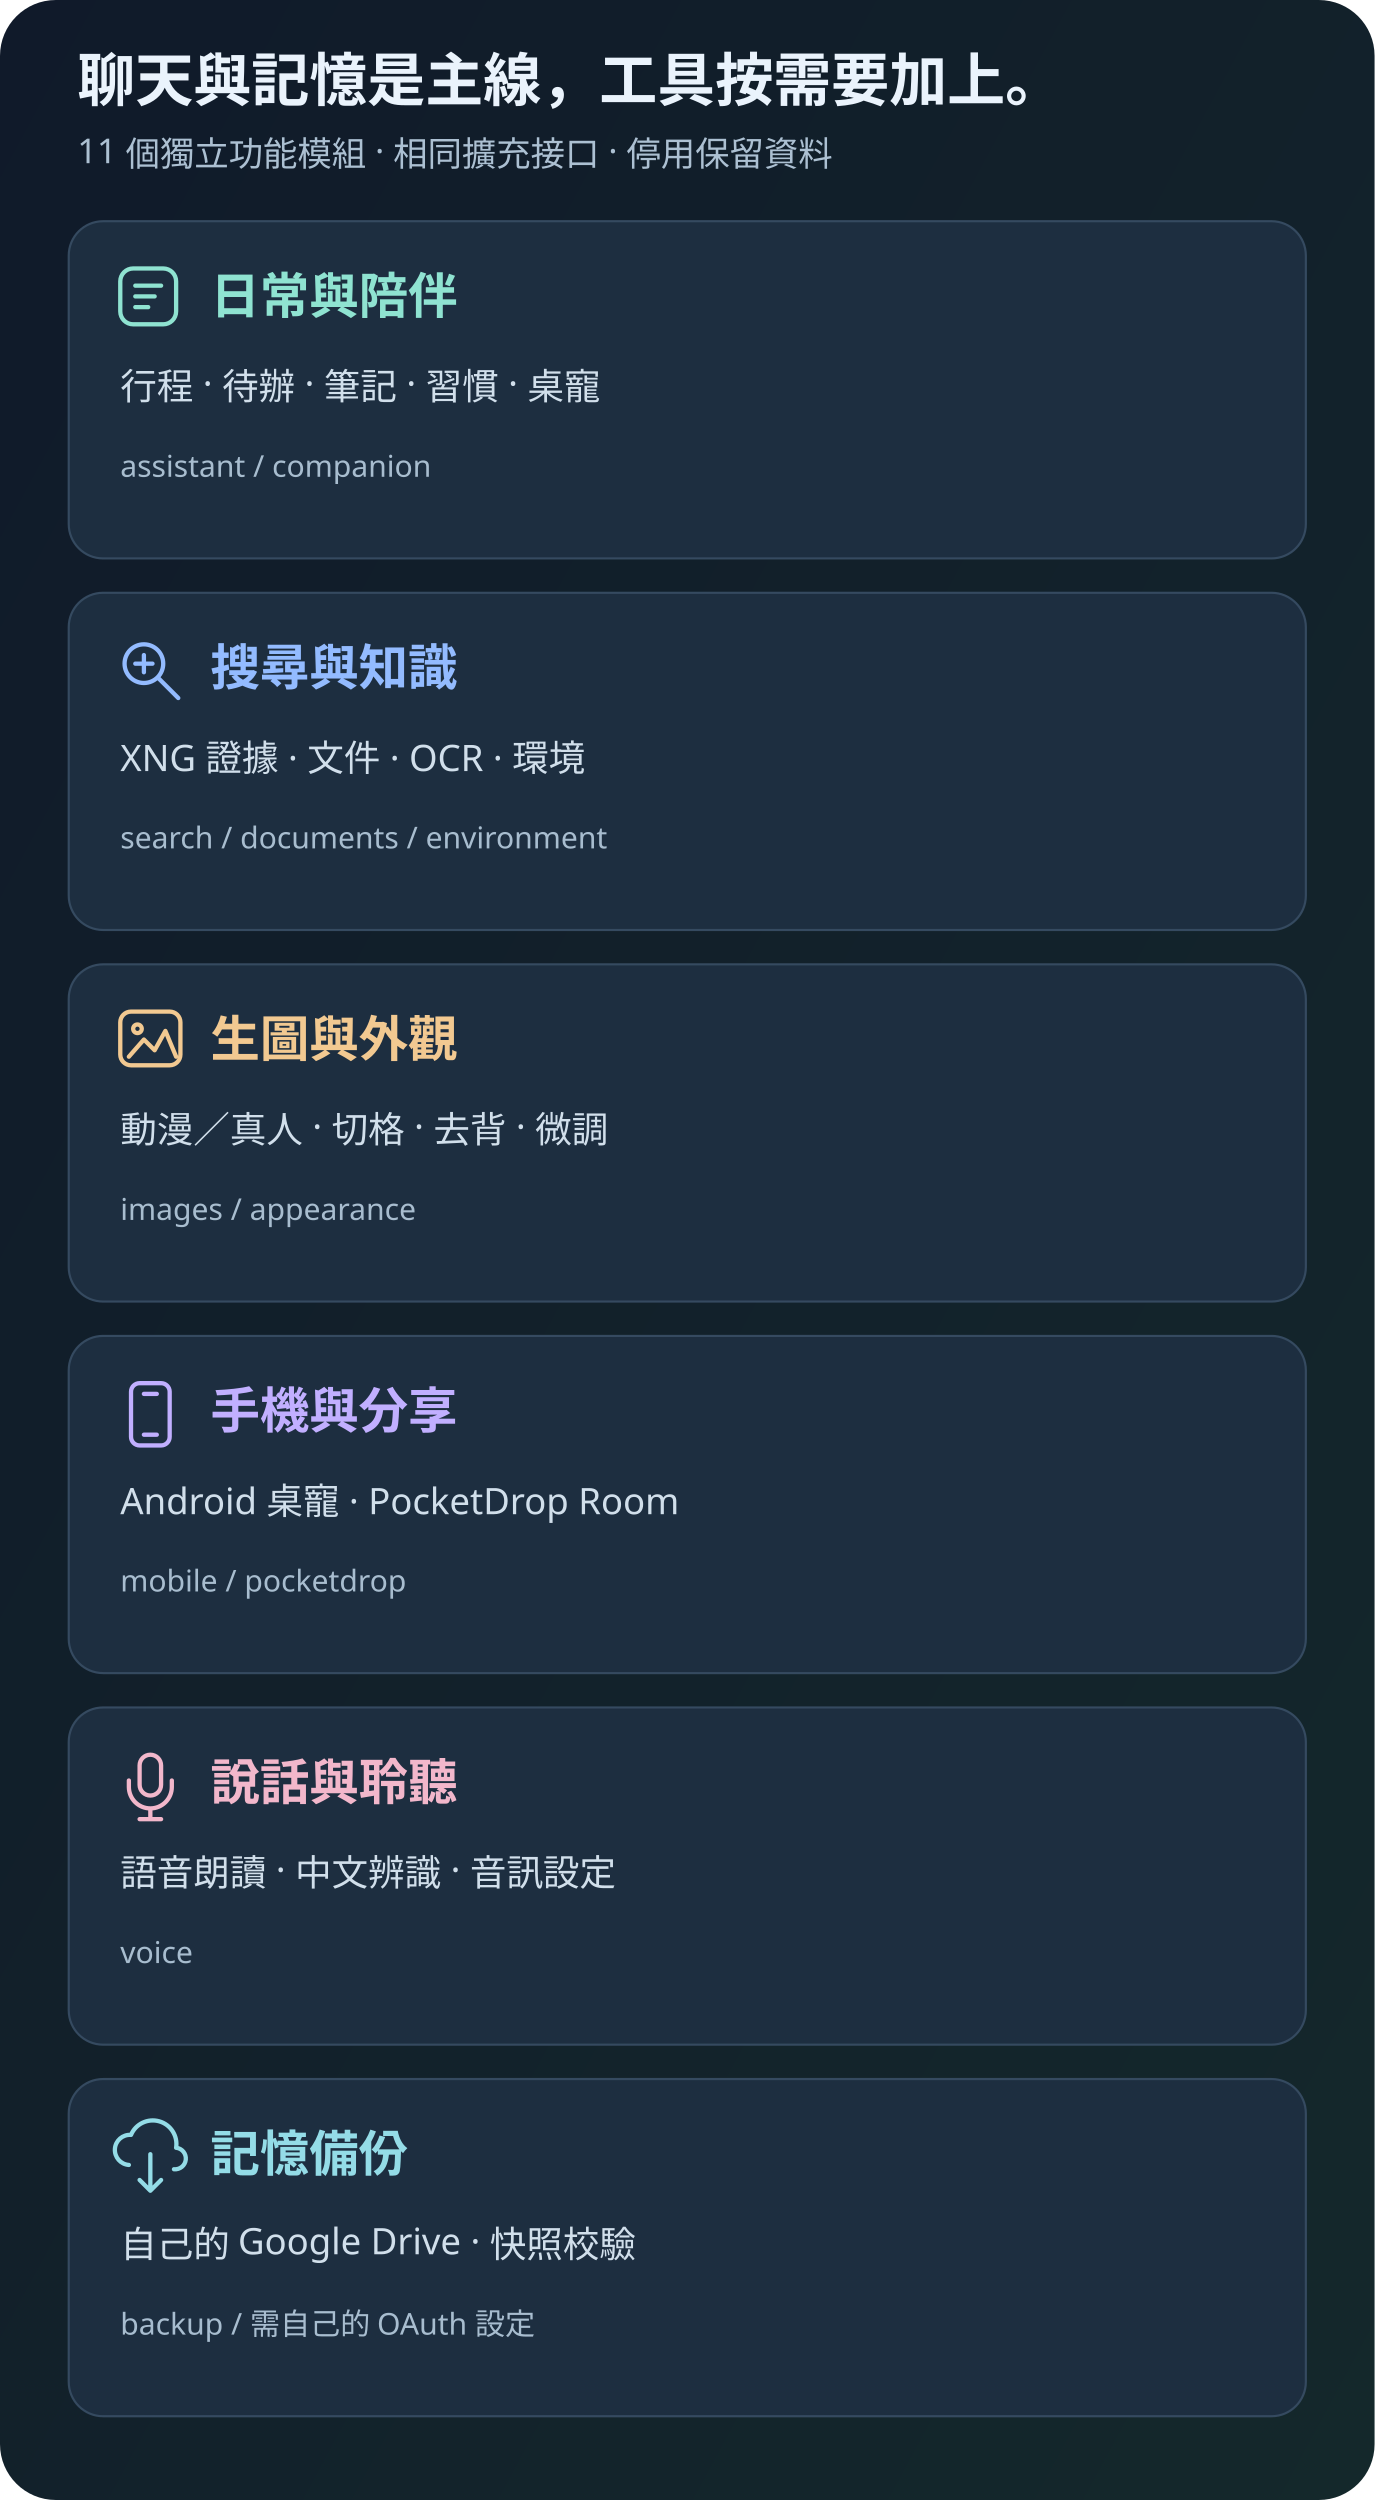
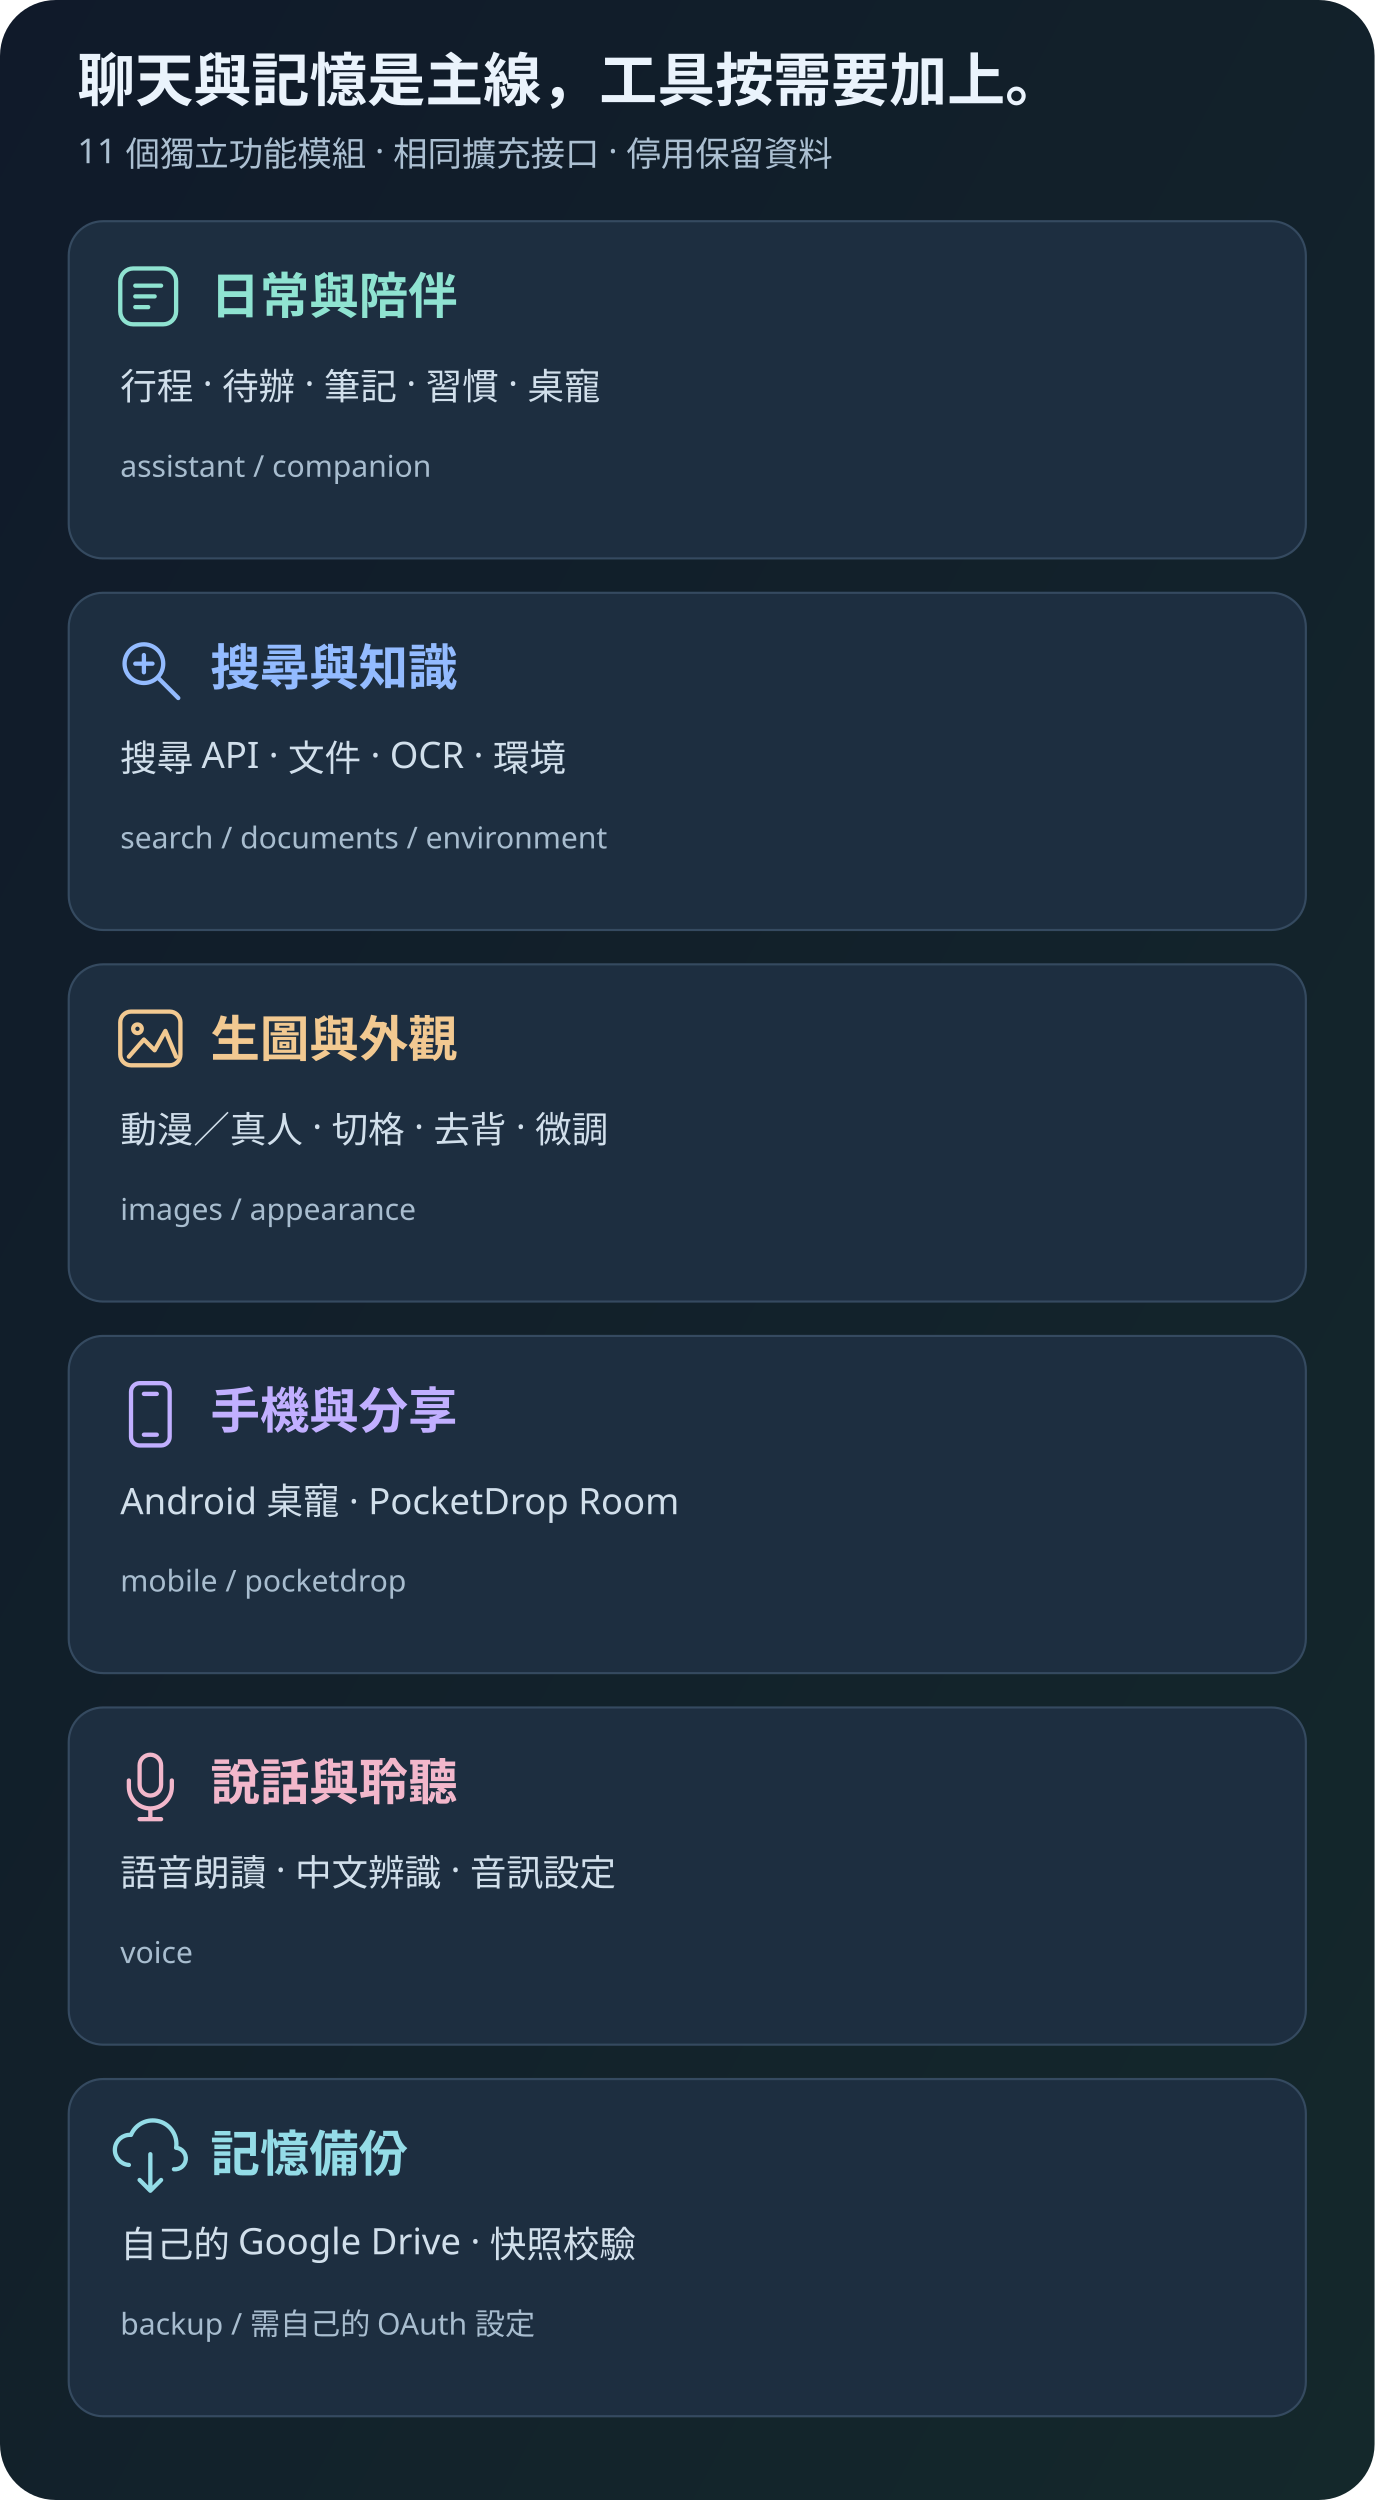
<svg xmlns="http://www.w3.org/2000/svg" width="640" height="1164" viewBox="0 0 640 1164" role="img" aria-labelledby="title desc">
  <defs>
    <linearGradient id="bg" x2="1" y2="1">
      <stop stop-color="#101a2a" />
      <stop offset="1" stop-color="#14282b" />
    </linearGradient>
  </defs>
  <rect width="640" height="1164" rx="26" fill="url(#bg)" />
  <g font-family="Segoe UI,Microsoft JhengHei,sans-serif">
    <text x="36" y="47" fill="#eaf3fc" font-size="27" font-weight="650">聊天與記憶是主線，工具按需要加上。</text>
    <text x="36" y="76" fill="#acc0d2" font-size="16">11 個獨立功能模組 · 相同擴充接口 · 停用保留資料</text>
    <g transform="translate(32 103)">
      <rect width="576" height="157" rx="16" fill="#1d2e40" stroke="#354a60" />
      <g transform="translate(24 22)" stroke="#8fe3d1" stroke-width="2" fill="none" stroke-linecap="round" stroke-linejoin="round">
        <rect width="26" height="26" rx="6" />
        <path d="M7 8h12M7 13h9M7 18h6" />
      </g>
      <text x="66" y="43" font-size="23" fill="#8fe3d1" font-weight="650">日常與陪伴</text>
      <text x="24" y="83" font-size="17" fill="#d1dfeb">行程 · 待辦 · 筆記 · 習慣 · 桌寵</text>
      <text x="24" y="119" font-size="14" fill="#a8bdcf">assistant / companion</text>
    </g>
    <g transform="translate(32 276)">
      <rect width="576" height="157" rx="16" fill="#1d2e40" stroke="#354a60" />
      <g transform="translate(24 22)" stroke="#93bbff" stroke-width="2" fill="none" stroke-linecap="round">
        <circle cx="11" cy="11" r="9" />
        <path d="m18 18 9 9M7 11h8M11 7v8" />
      </g>
      <text x="66" y="43" font-size="23" fill="#93bbff" font-weight="650">搜尋與知識</text>
-       <text x="24" y="83" font-size="17" fill="#d1dfeb">XNG 證據 · 文件 · OCR · 環境</text>
+       <text x="24" y="83" font-size="17" fill="#d1dfeb">搜尋 API · 文件 · OCR · 環境</text>
      <text x="24" y="119" font-size="14" fill="#a8bdcf">search / documents / environment</text>
    </g>
    <g transform="translate(32 449)">
      <rect width="576" height="157" rx="16" fill="#1d2e40" stroke="#354a60" />
      <g transform="translate(24 22)" stroke="#f2c991" stroke-width="2" fill="none" stroke-linecap="round" stroke-linejoin="round">
        <rect width="28" height="25" rx="5" />
        <circle cx="8" cy="8" r="2" />
        <path d="m4 21 7-8 5 5 5-9 5 12" />
      </g>
      <text x="66" y="43" font-size="23" fill="#f2c991" font-weight="650">生圖與外觀</text>
      <text x="24" y="83" font-size="17" fill="#d1dfeb">動漫／真人 · 切格 · 去背 · 微調</text>
      <text x="24" y="119" font-size="14" fill="#a8bdcf">images / appearance</text>
    </g>
    <g transform="translate(32 622)">
      <rect width="576" height="157" rx="16" fill="#1d2e40" stroke="#354a60" />
      <g transform="translate(24 22)" stroke="#c1afff" stroke-width="2" fill="none" stroke-linecap="round">
        <rect x="5" width="18" height="29" rx="4" />
        <path d="M11 24h6M11 5h6" />
      </g>
      <text x="66" y="43" font-size="23" fill="#c1afff" font-weight="650">手機與分享</text>
      <text x="24" y="83" font-size="17" fill="#d1dfeb">Android 桌寵 · PocketDrop Room</text>
      <text x="24" y="119" font-size="14" fill="#a8bdcf">mobile / pocketdrop</text>
    </g>
    <g transform="translate(32 795)">
      <rect width="576" height="157" rx="16" fill="#1d2e40" stroke="#354a60" />
      <g transform="translate(24 22)" stroke="#f2b7cb" stroke-width="2" fill="none" stroke-linecap="round">
        <rect x="9" width="10" height="19" rx="5" />
        <path d="M4 12v3a10 10 0 0 0 20 0v-3M14 25v5M9 30h10" />
      </g>
      <text x="66" y="43" font-size="23" fill="#f2b7cb" font-weight="650">說話與聆聽</text>
      <text x="24" y="83" font-size="17" fill="#d1dfeb">語音朗讀 · 中文辨識 · 音訊設定</text>
      <text x="24" y="119" font-size="14" fill="#a8bdcf">voice</text>
    </g>
    <g transform="translate(32 968)">
      <rect width="576" height="157" rx="16" fill="#1d2e40" stroke="#354a60" />
      <g transform="translate(24 22)" stroke="#94dce7" stroke-width="2" fill="none" stroke-linecap="round" stroke-linejoin="round">
        <path d="M4 18a7 7 0 0 1 1-14 11 11 0 0 1 21 6 5 5 0 0 1-1 10M14 13v17m-5-5 5 5 5-5" />
      </g>
      <text x="66" y="43" font-size="23" fill="#94dce7" font-weight="650">記憶備份</text>
      <text x="24" y="83" font-size="17" fill="#d1dfeb">自己的 Google Drive · 快照校驗</text>
      <text x="24" y="119" font-size="14" fill="#a8bdcf">backup / 需自己的 OAuth 設定</text>
    </g>
  </g>
</svg>
